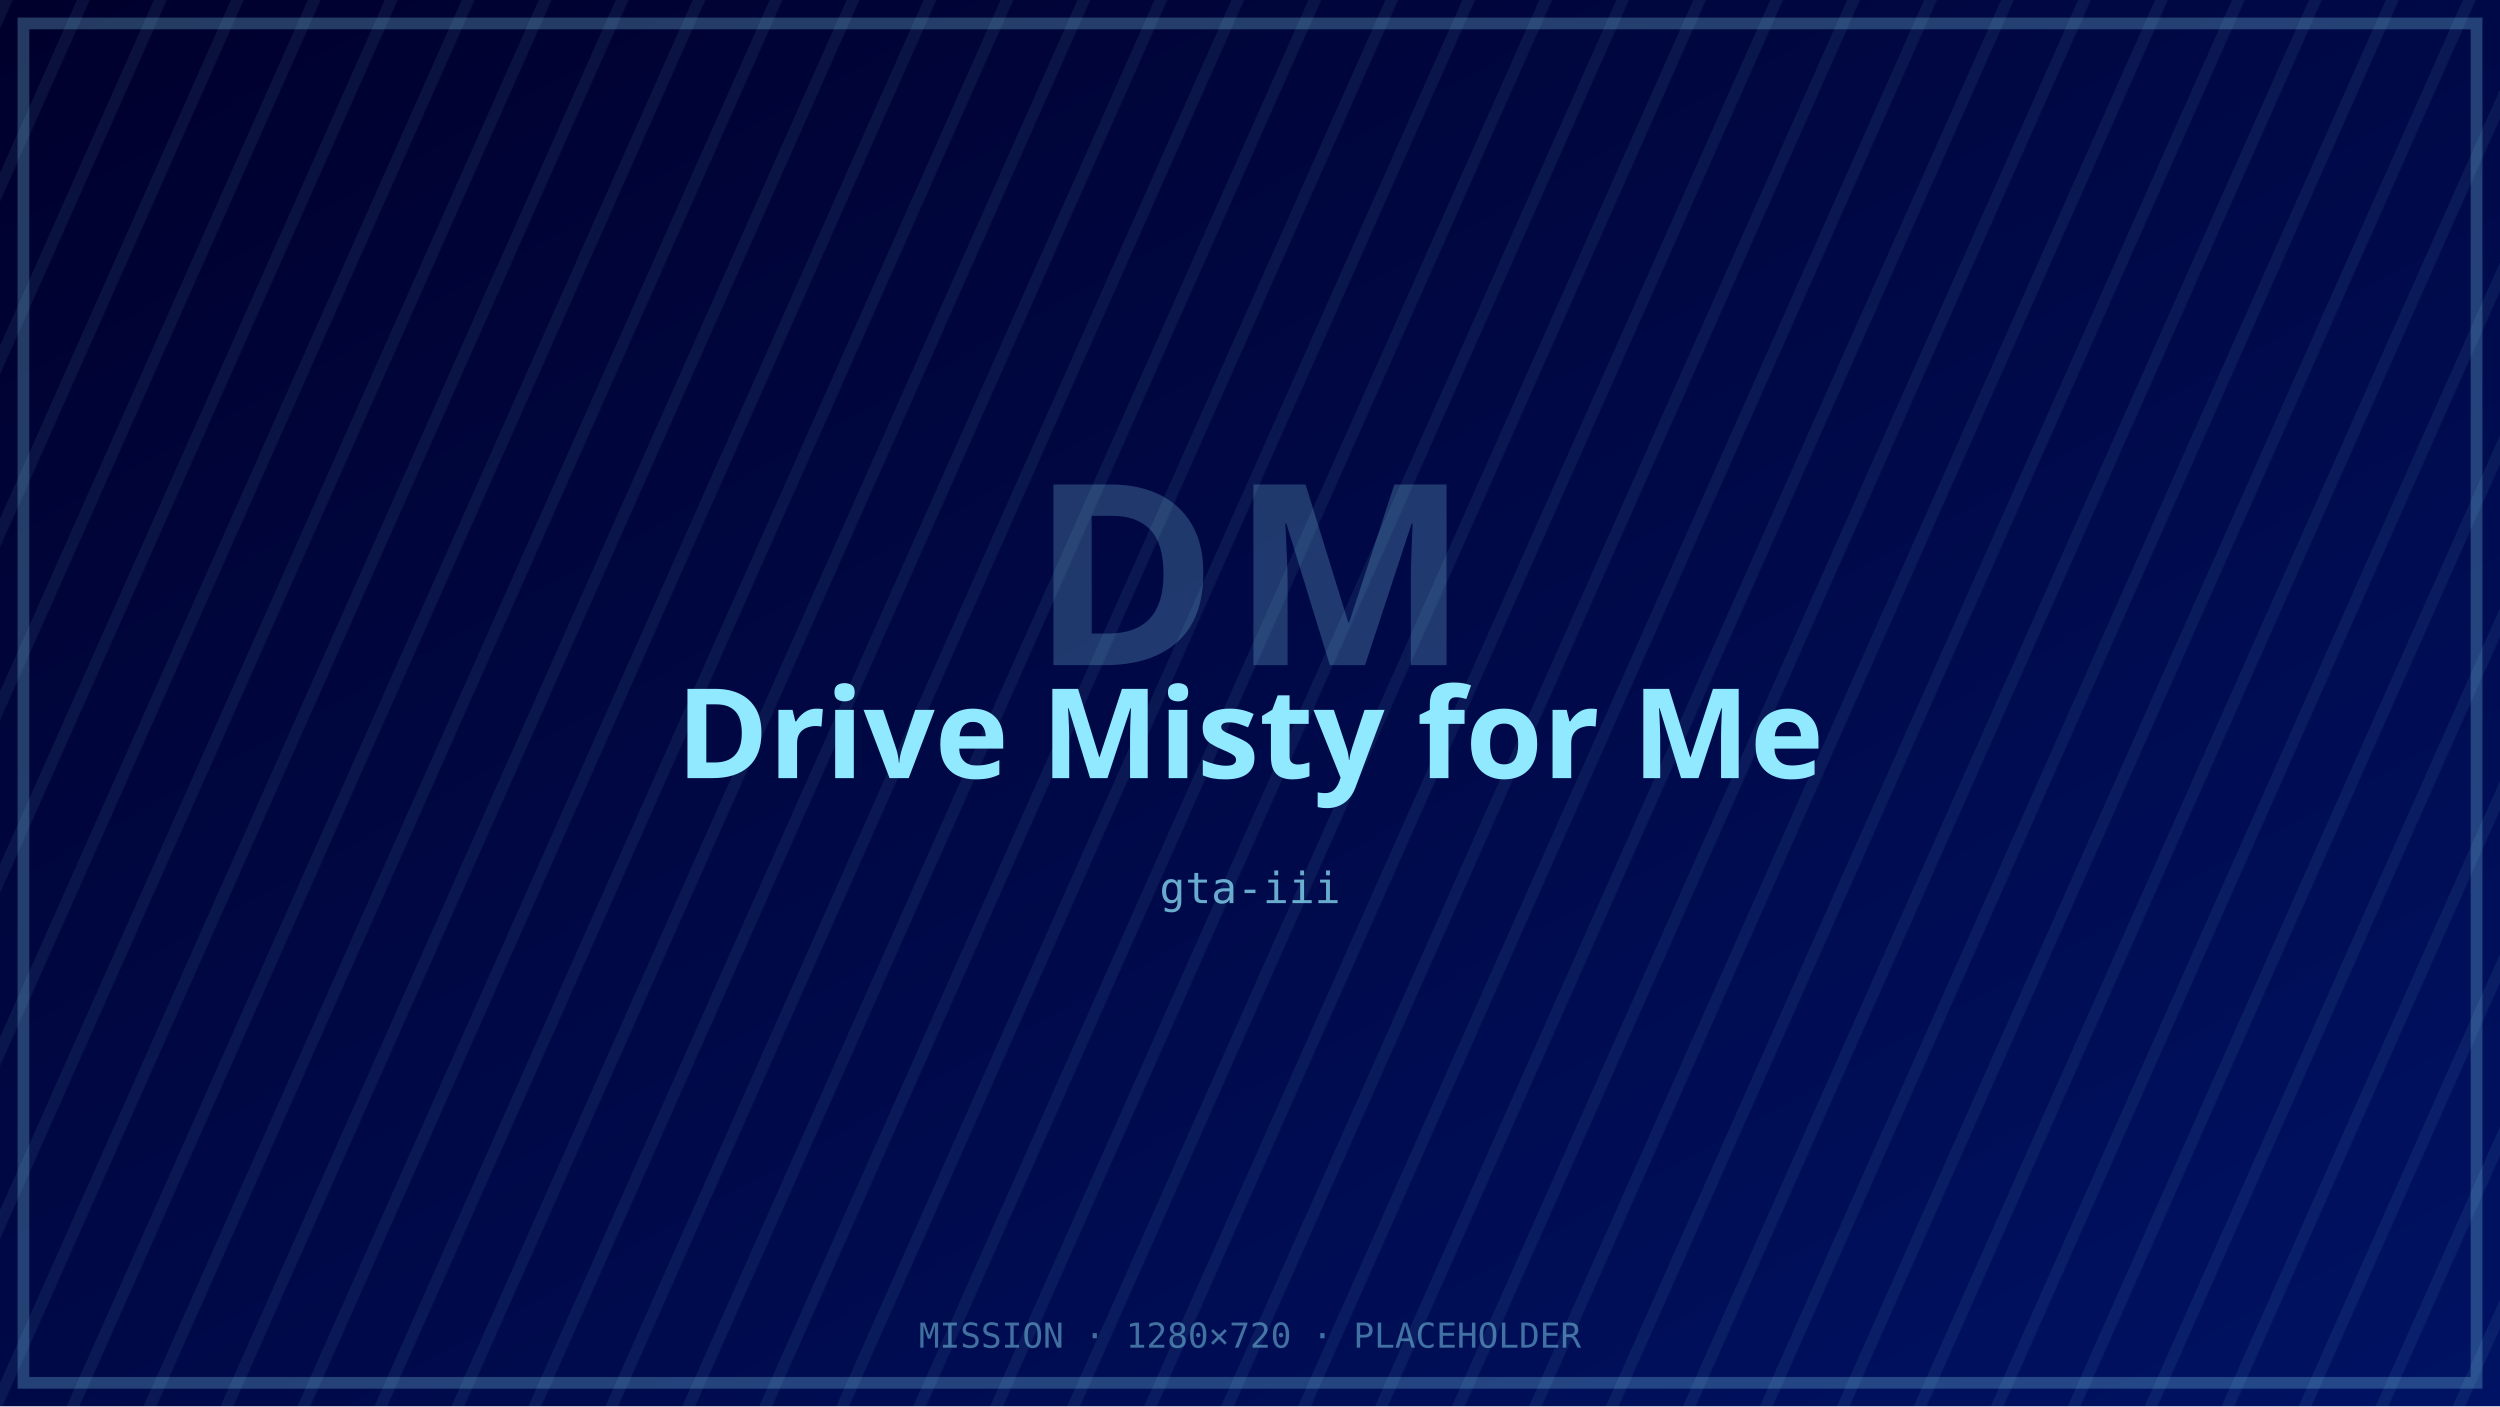
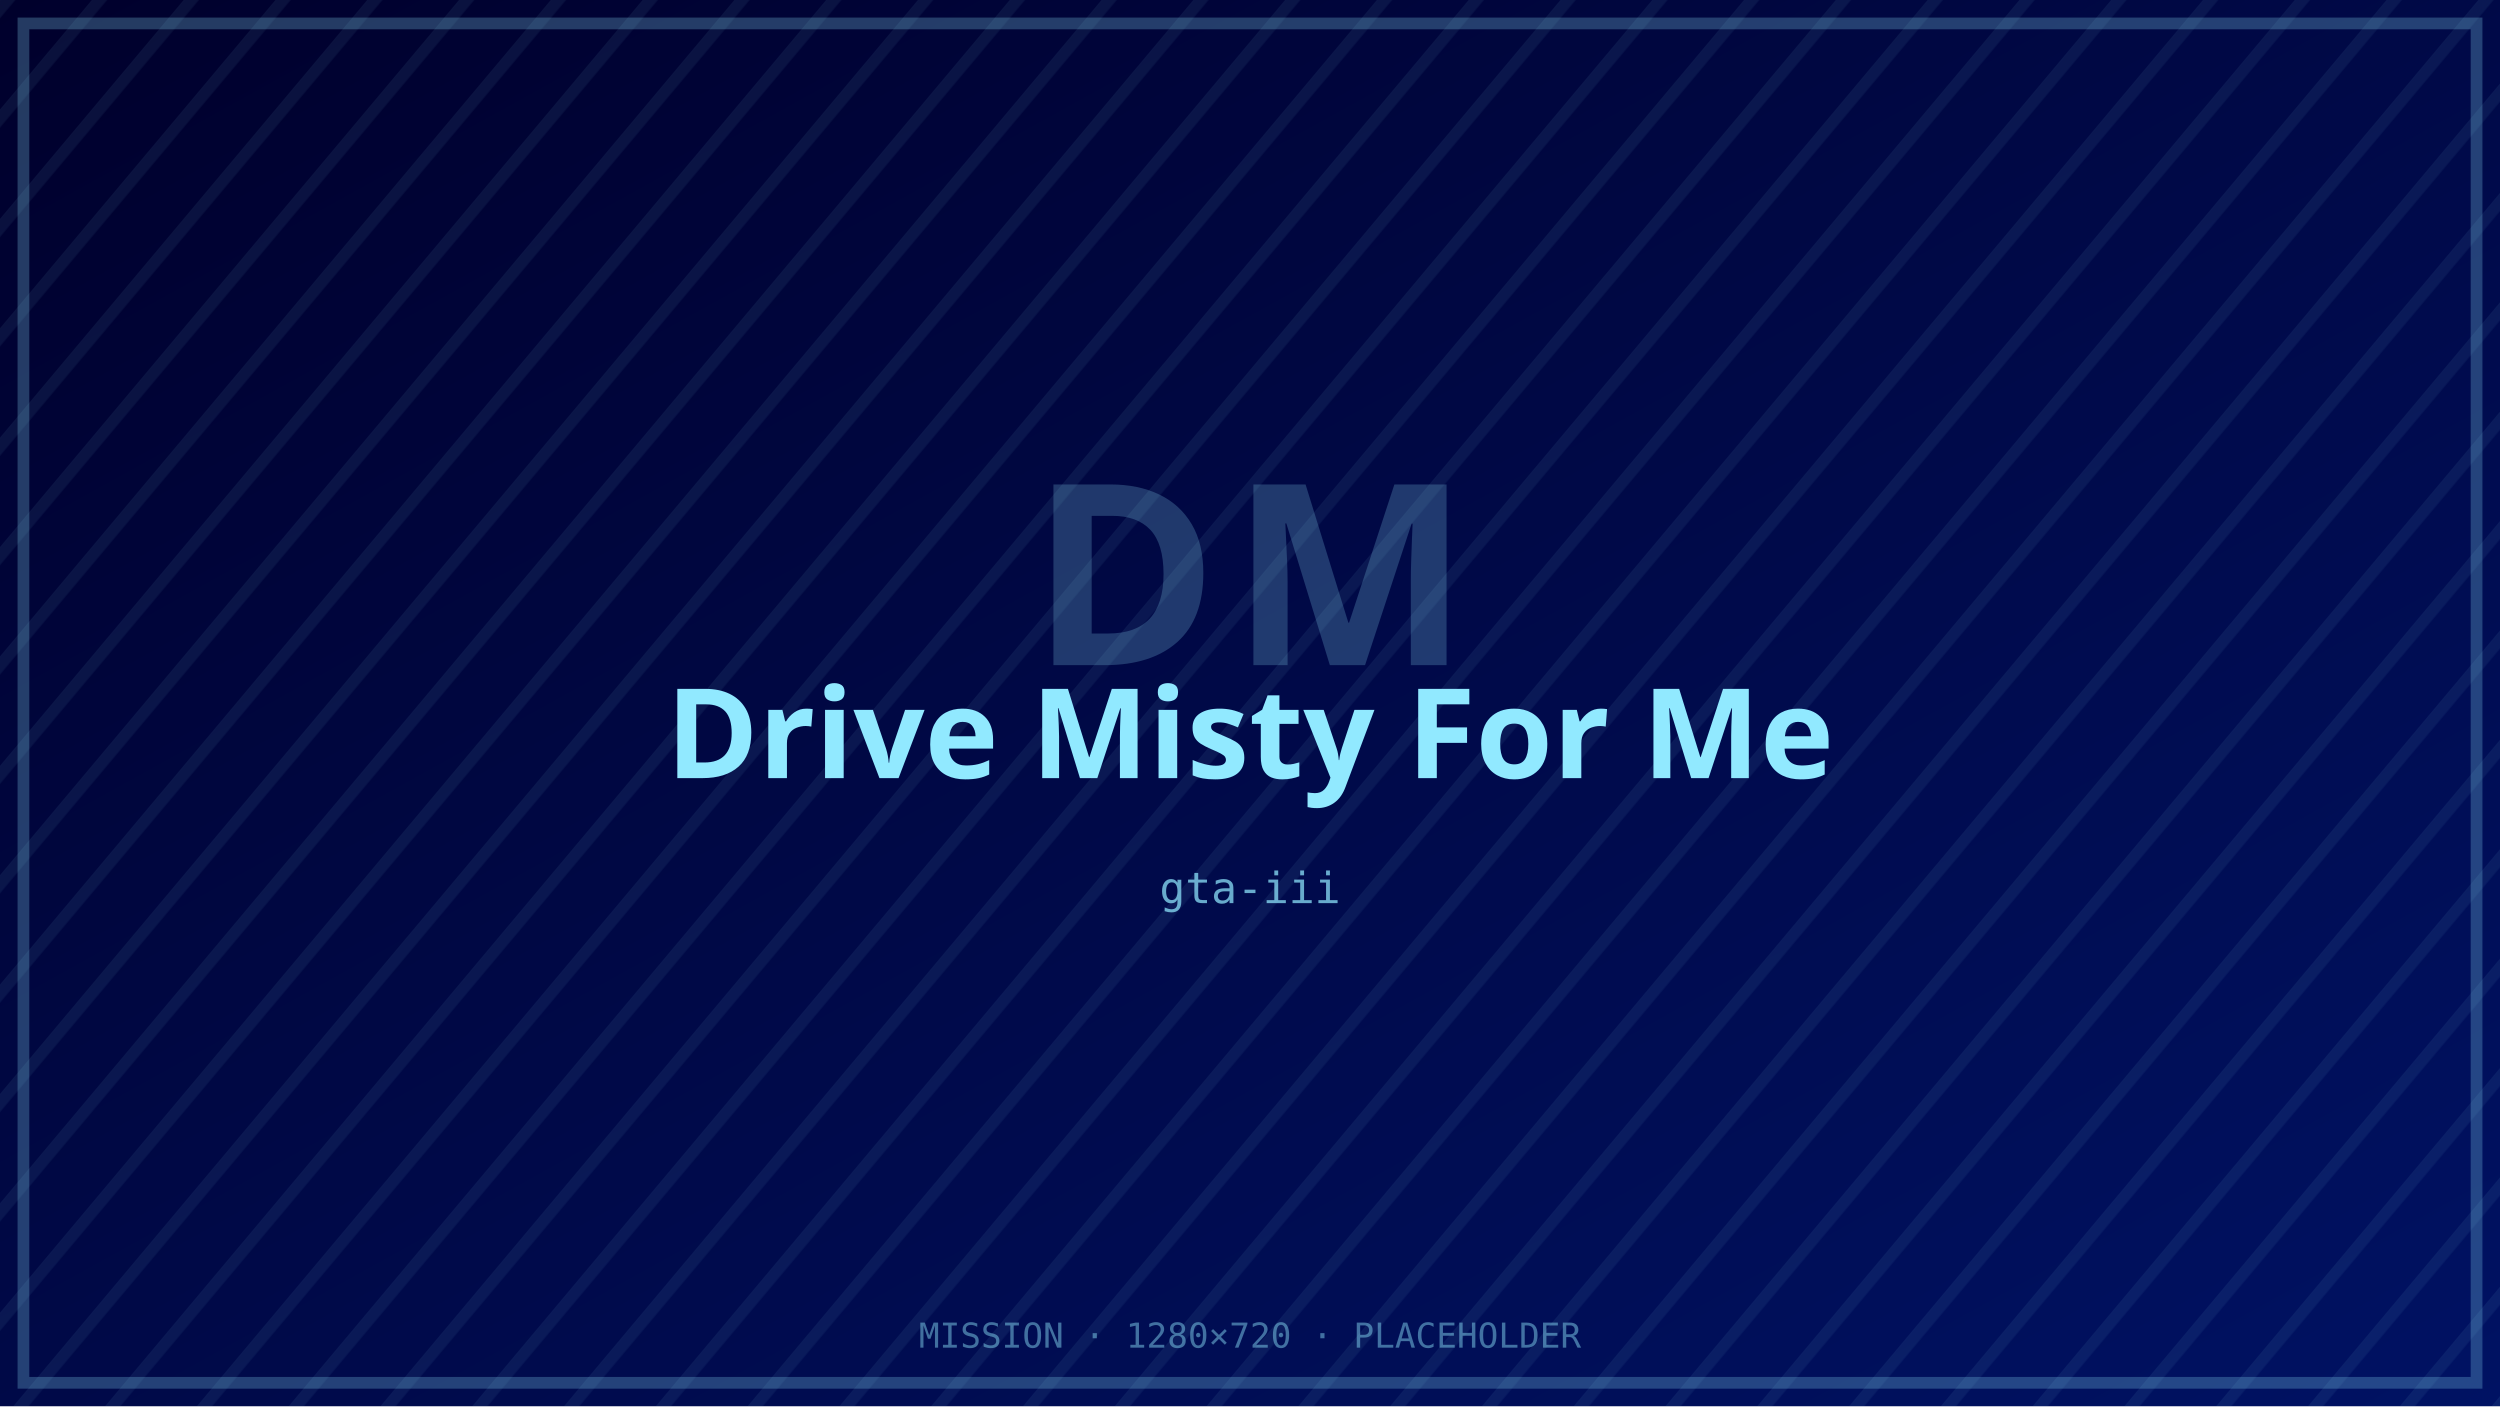
- <svg xmlns="http://www.w3.org/2000/svg" width="1280" height="720" viewBox="0 0 1280 720" role="img" aria-label="Drive Misty for Me — placeholder image">
+ <svg xmlns="http://www.w3.org/2000/svg" width="1280" height="720" viewBox="0 0 1280 720" role="img" aria-label="Drive Misty For Me — placeholder image">
  <defs>
    <linearGradient id="g" x1="0" y1="0" x2="1" y2="1">
      <stop offset="0" stop-color="#00002c" />
      <stop offset="1" stop-color="#001263" />
    </linearGradient>
-     <pattern id="p" width="36" height="36" patternUnits="userSpaceOnUse" patternTransform="rotate(24)">
+     <pattern id="p" width="36" height="36" patternUnits="userSpaceOnUse" patternTransform="rotate(40)">
      <rect width="6" height="36" fill="#91e9ff" opacity="0.07" />
    </pattern>
  </defs>
  <rect width="1280" height="720" fill="url(#g)" />
  <rect width="1280" height="720" fill="url(#p)" />
  <rect x="12" y="12" width="1256" height="696" fill="none" stroke="#91e9ff" stroke-opacity="0.25" stroke-width="6" />
  <text x="640" y="340.56" text-anchor="middle" font-family="ui-sans-serif,system-ui,sans-serif" font-weight="800" font-size="129.6" fill="#91e9ff" fill-opacity="0.22" letter-spacing="6.48">DM</text>
-   <text x="640" y="398.4" text-anchor="middle" font-family="ui-sans-serif,system-ui,sans-serif" font-weight="700" font-size="64" fill="#91e9ff">Drive Misty for Me</text>
+   <text x="640" y="398.4" text-anchor="middle" font-family="ui-sans-serif,system-ui,sans-serif" font-weight="700" font-size="64" fill="#91e9ff">Drive Misty For Me</text>
  <text x="640" y="462.4" text-anchor="middle" font-family="ui-monospace,SFMono-Regular,monospace" font-size="22" fill="#91e9ff" fill-opacity="0.72">gta-iii</text>
  <text x="640" y="690" text-anchor="middle" font-family="ui-monospace,SFMono-Regular,monospace" font-size="17.6" fill="#91e9ff" fill-opacity="0.45">MISSION · 1280×720 · PLACEHOLDER</text>
</svg>
